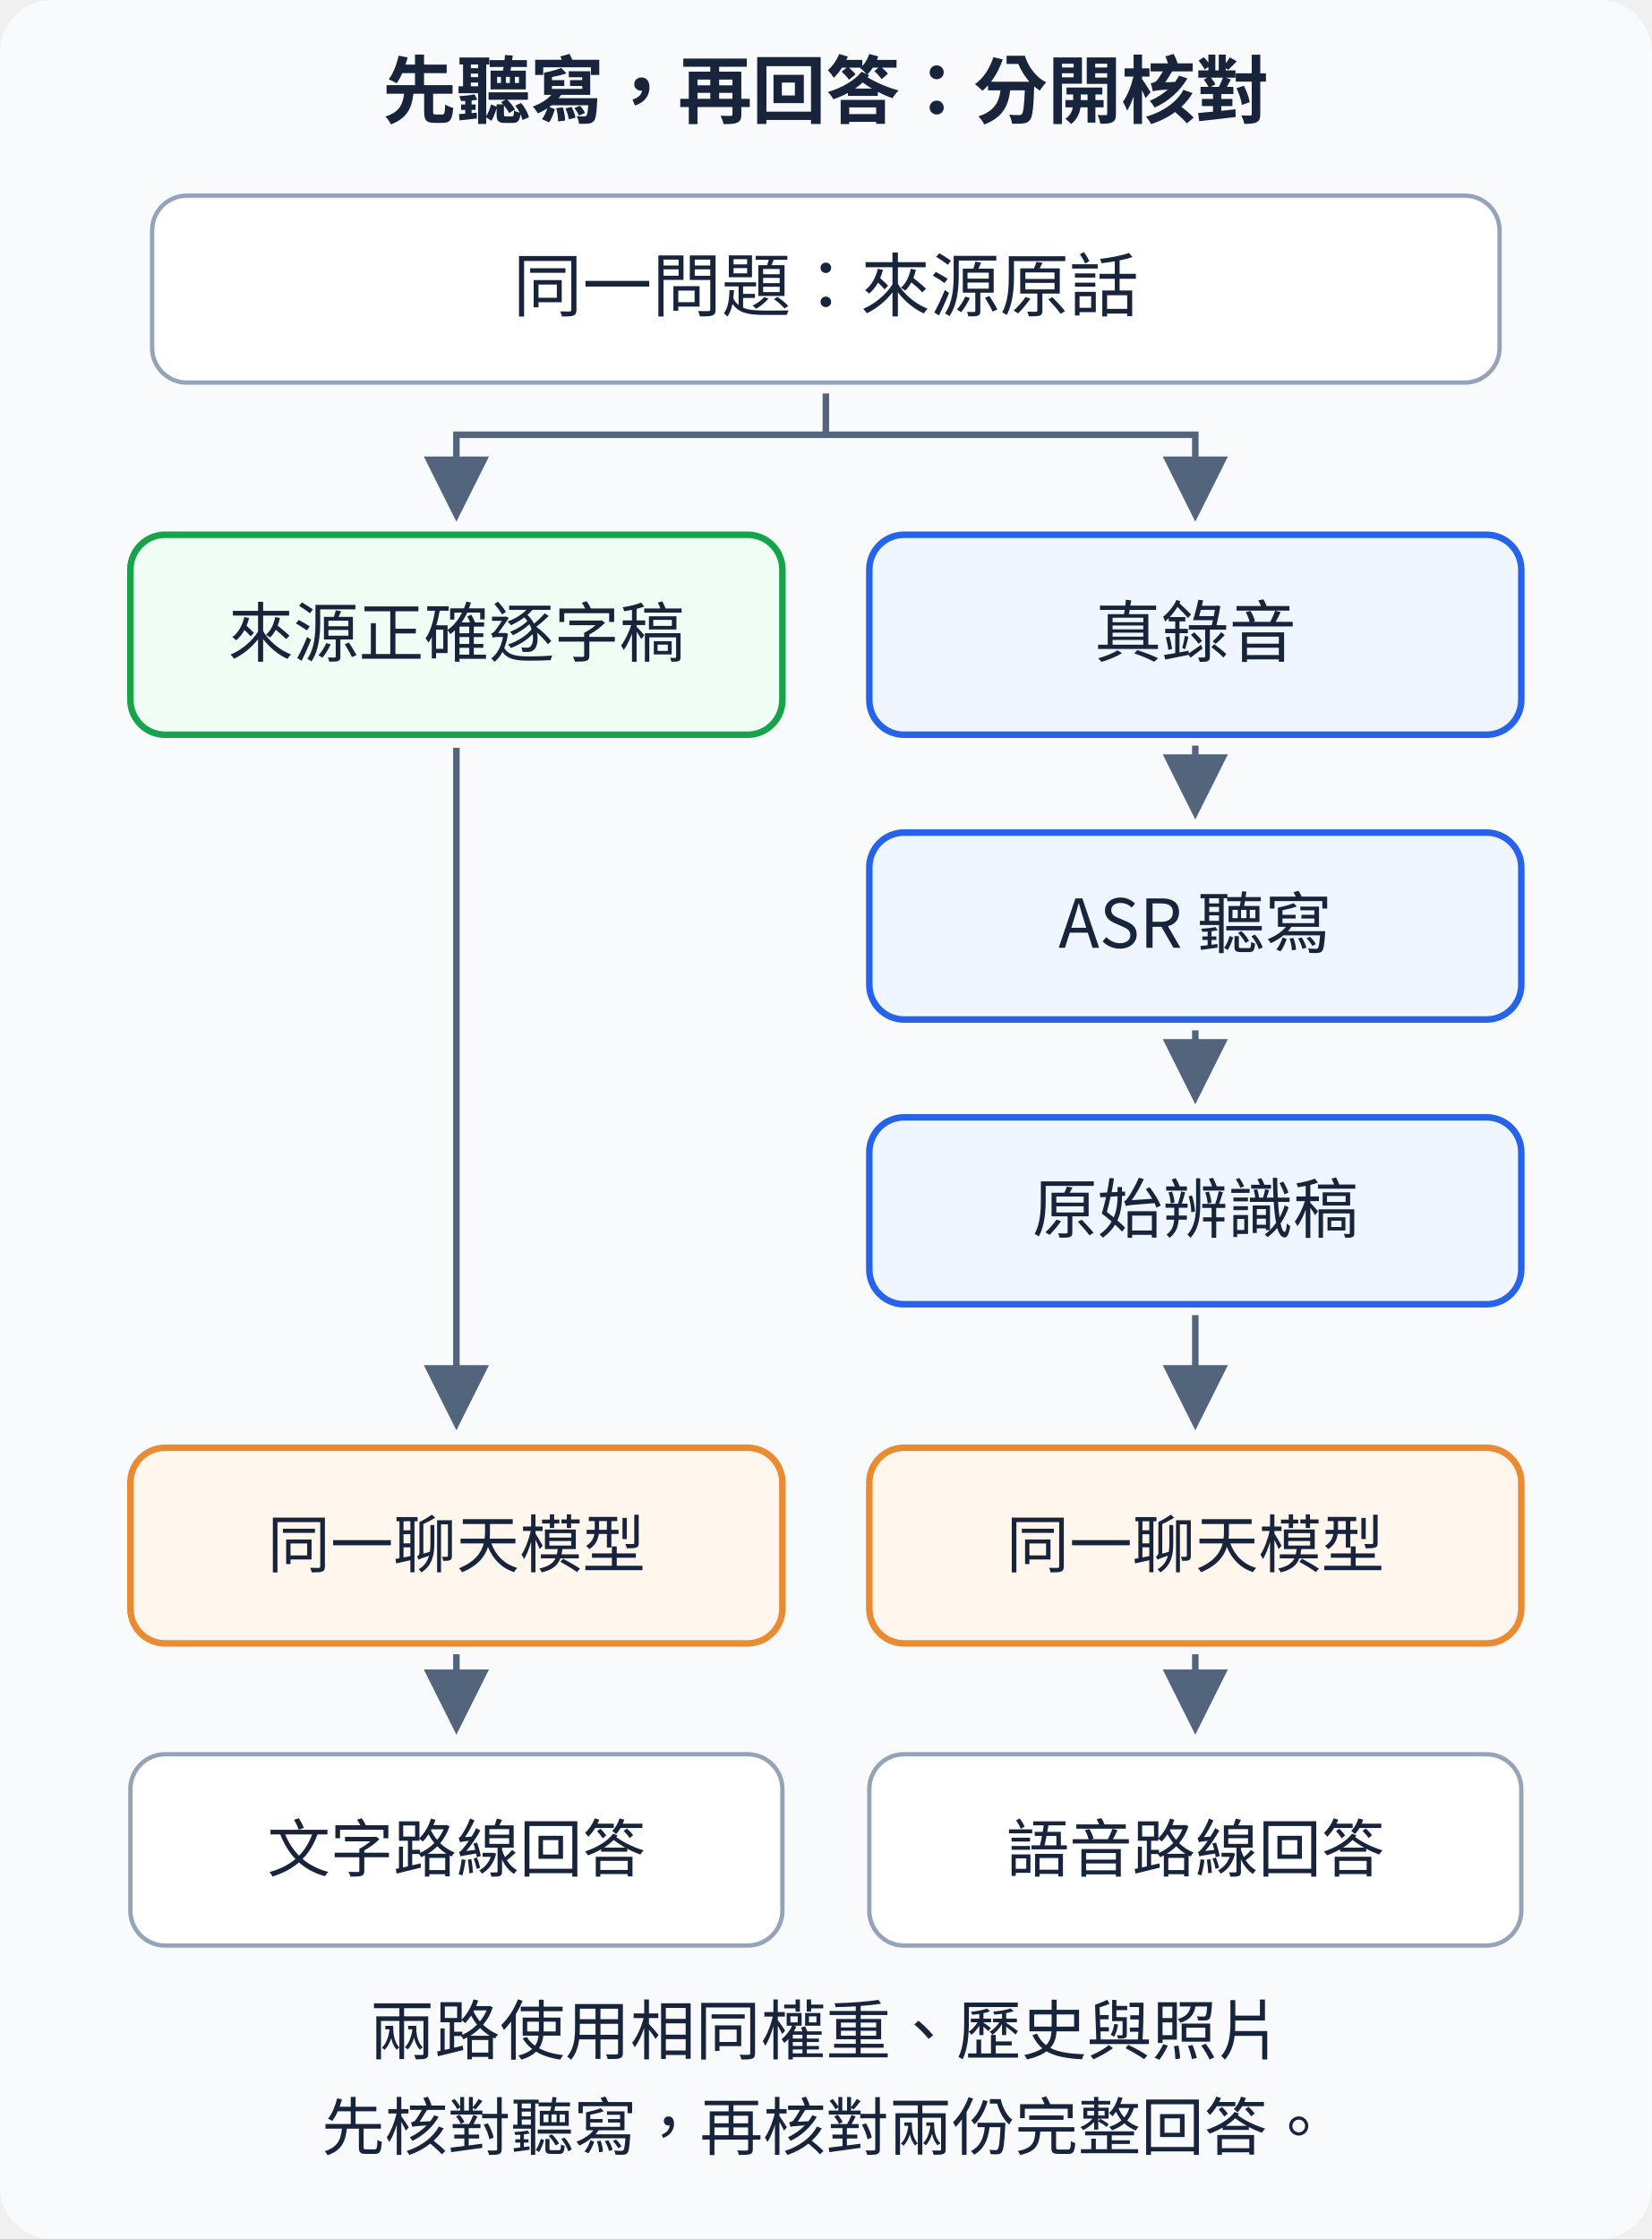
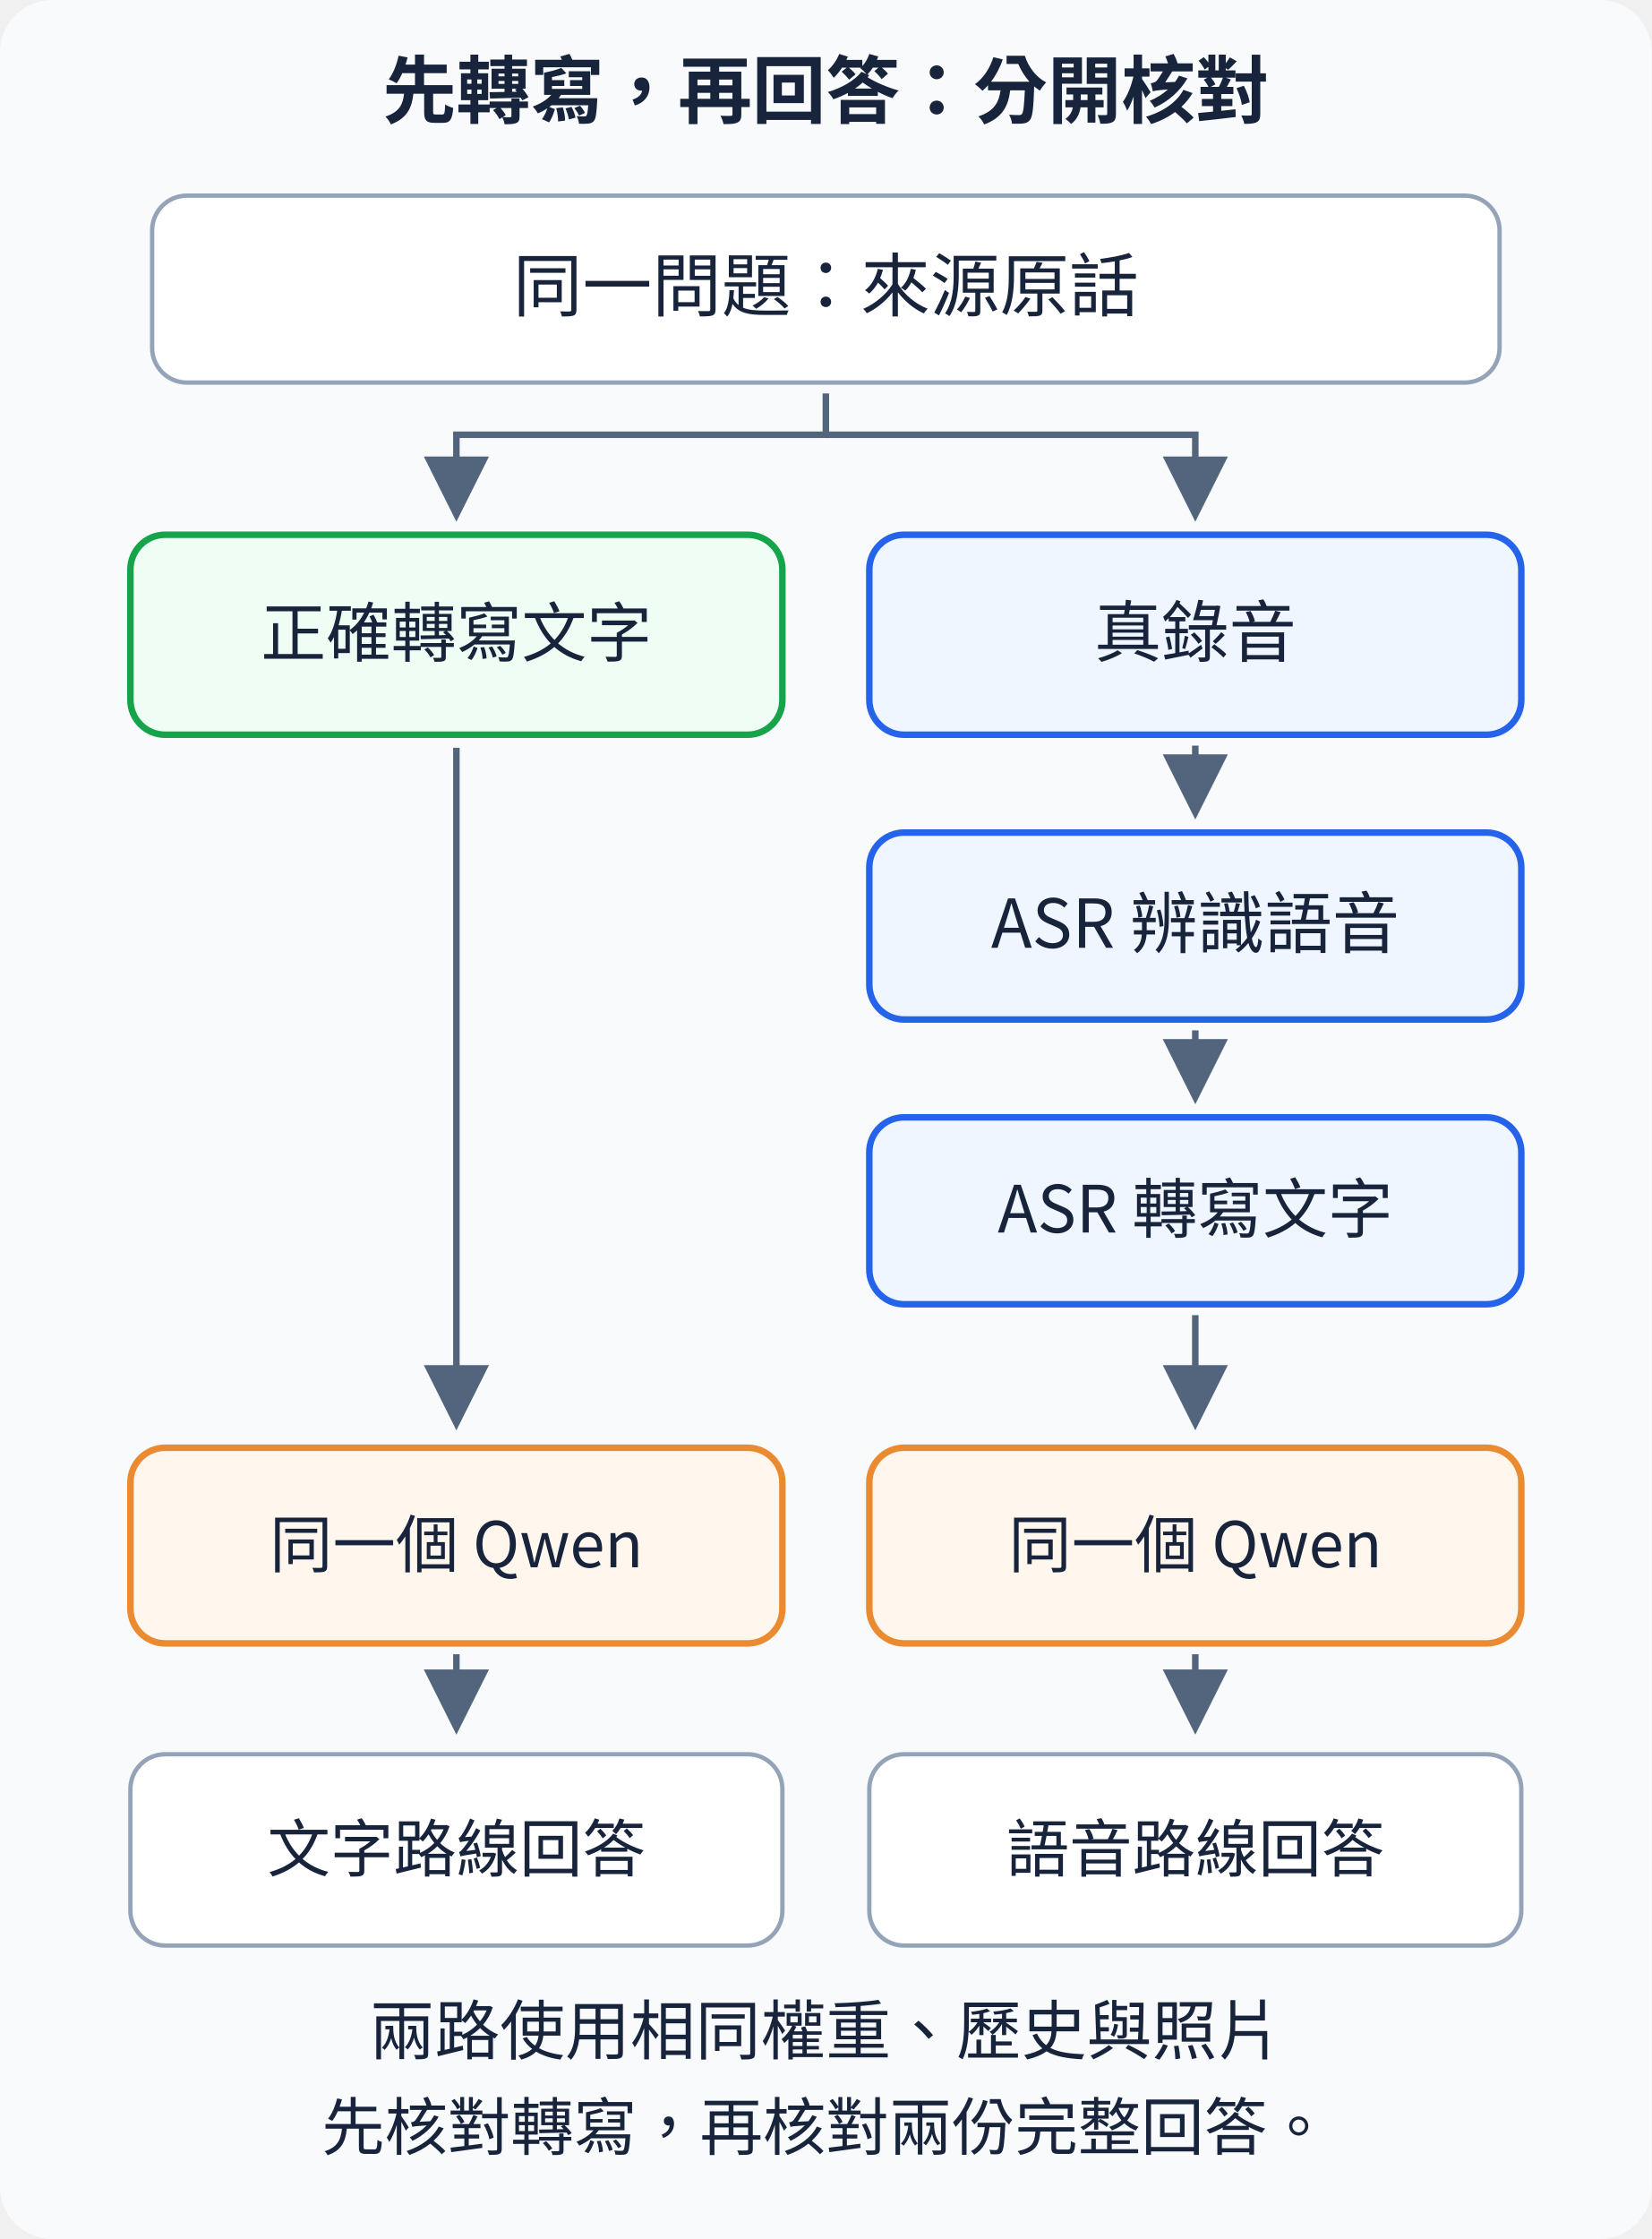
<svg xmlns="http://www.w3.org/2000/svg" viewBox="0 0 760 1030" role="img" aria-labelledby="title desc">
  <defs>
    <marker id="arrow" markerWidth="10" markerHeight="10" refX="8" refY="5" orient="auto">
      <path d="M0 0L10 5L0 10Z" fill="#52657d" />
    </marker>
  </defs>
  <rect width="760" height="1030" rx="24" fill="#f8fafc" />
  <g font-family="Noto Sans CJK TC,Noto Sans CJK SC,sans-serif" fill="#17243b" text-anchor="middle">
-     <text x="380" y="54" font-size="34" font-weight="700">先聽寫，再回答：分開核對</text>
+     <text x="380" y="54" font-size="34" font-weight="700">先轉寫，再回答：分開核對</text>
    <rect x="70" y="90" width="620" height="86" rx="16" fill="#ffffff" stroke="#94a3b8" stroke-width="2" />
    <text x="380" y="143" font-size="32">同一問題：來源原話</text>
    <path d="M380 181V200H210V234" fill="none" stroke="#52657d" stroke-width="3" marker-end="url(#arrow)" />
    <path d="M380 200H550V234" fill="none" stroke="#52657d" stroke-width="3" marker-end="url(#arrow)" />
    <rect x="60" y="246" width="300" height="92" rx="16" fill="#f0fdf4" stroke="#16a34a" stroke-width="3" />
-     <text x="210" y="302" font-size="30">來源正確逐字稿</text>
+     <text x="210" y="302" font-size="30">正確轉寫文字</text>
    <rect x="400" y="246" width="300" height="92" rx="16" fill="#eff6ff" stroke="#2563eb" stroke-width="3" />
    <text x="550" y="302" font-size="31">真錄音</text>
    <path d="M550 343V371" fill="none" stroke="#52657d" stroke-width="3" marker-end="url(#arrow)" />
    <rect x="400" y="383" width="300" height="86" rx="16" fill="#eff6ff" stroke="#2563eb" stroke-width="3" />
-     <text x="550" y="436" font-size="31">ASR 聽寫</text>
+     <text x="550" y="436" font-size="31">ASR 辨識語音</text>
    <path d="M550 474V502" fill="none" stroke="#52657d" stroke-width="3" marker-end="url(#arrow)" />
    <rect x="400" y="514" width="300" height="86" rx="16" fill="#eff6ff" stroke="#2563eb" stroke-width="3" />
-     <text x="550" y="567" font-size="30">原始辨識稿</text>
+     <text x="550" y="567" font-size="30">ASR 轉寫文字</text>
    <path d="M210 344V652" fill="none" stroke="#52657d" stroke-width="3" marker-end="url(#arrow)" />
    <path d="M550 605V652" fill="none" stroke="#52657d" stroke-width="3" marker-end="url(#arrow)" />
    <rect x="60" y="666" width="300" height="90" rx="16" fill="#fff7ed" stroke="#ea8a31" stroke-width="3" />
    <rect x="400" y="666" width="300" height="90" rx="16" fill="#fff7ed" stroke="#ea8a31" stroke-width="3" />
-     <text x="210" y="721" font-size="29">同一聊天模型</text>
-     <text x="550" y="721" font-size="29">同一聊天模型</text>
+     <text x="210" y="721" font-size="29">同一個 Qwen</text>
+     <text x="550" y="721" font-size="29">同一個 Qwen</text>
    <path d="M210 761V792" fill="none" stroke="#52657d" stroke-width="3" marker-end="url(#arrow)" />
    <path d="M550 761V792" fill="none" stroke="#52657d" stroke-width="3" marker-end="url(#arrow)" />
    <rect x="60" y="807" width="300" height="88" rx="16" fill="#ffffff" stroke="#94a3b8" stroke-width="2" />
    <rect x="400" y="807" width="300" height="88" rx="16" fill="#ffffff" stroke="#94a3b8" stroke-width="2" />
    <text x="210" y="861" font-size="29">文字路線回答</text>
    <text x="550" y="861" font-size="29">語音路線回答</text>
    <text x="380" y="945" font-size="30">兩路使用相同權重、歷史與照片</text>
-     <text x="380" y="989" font-size="29">先核對聽寫，再核對兩份完整回答。</text>
+     <text x="380" y="989" font-size="29">先核對轉寫，再核對兩份完整回答。</text>
  </g>
</svg>
